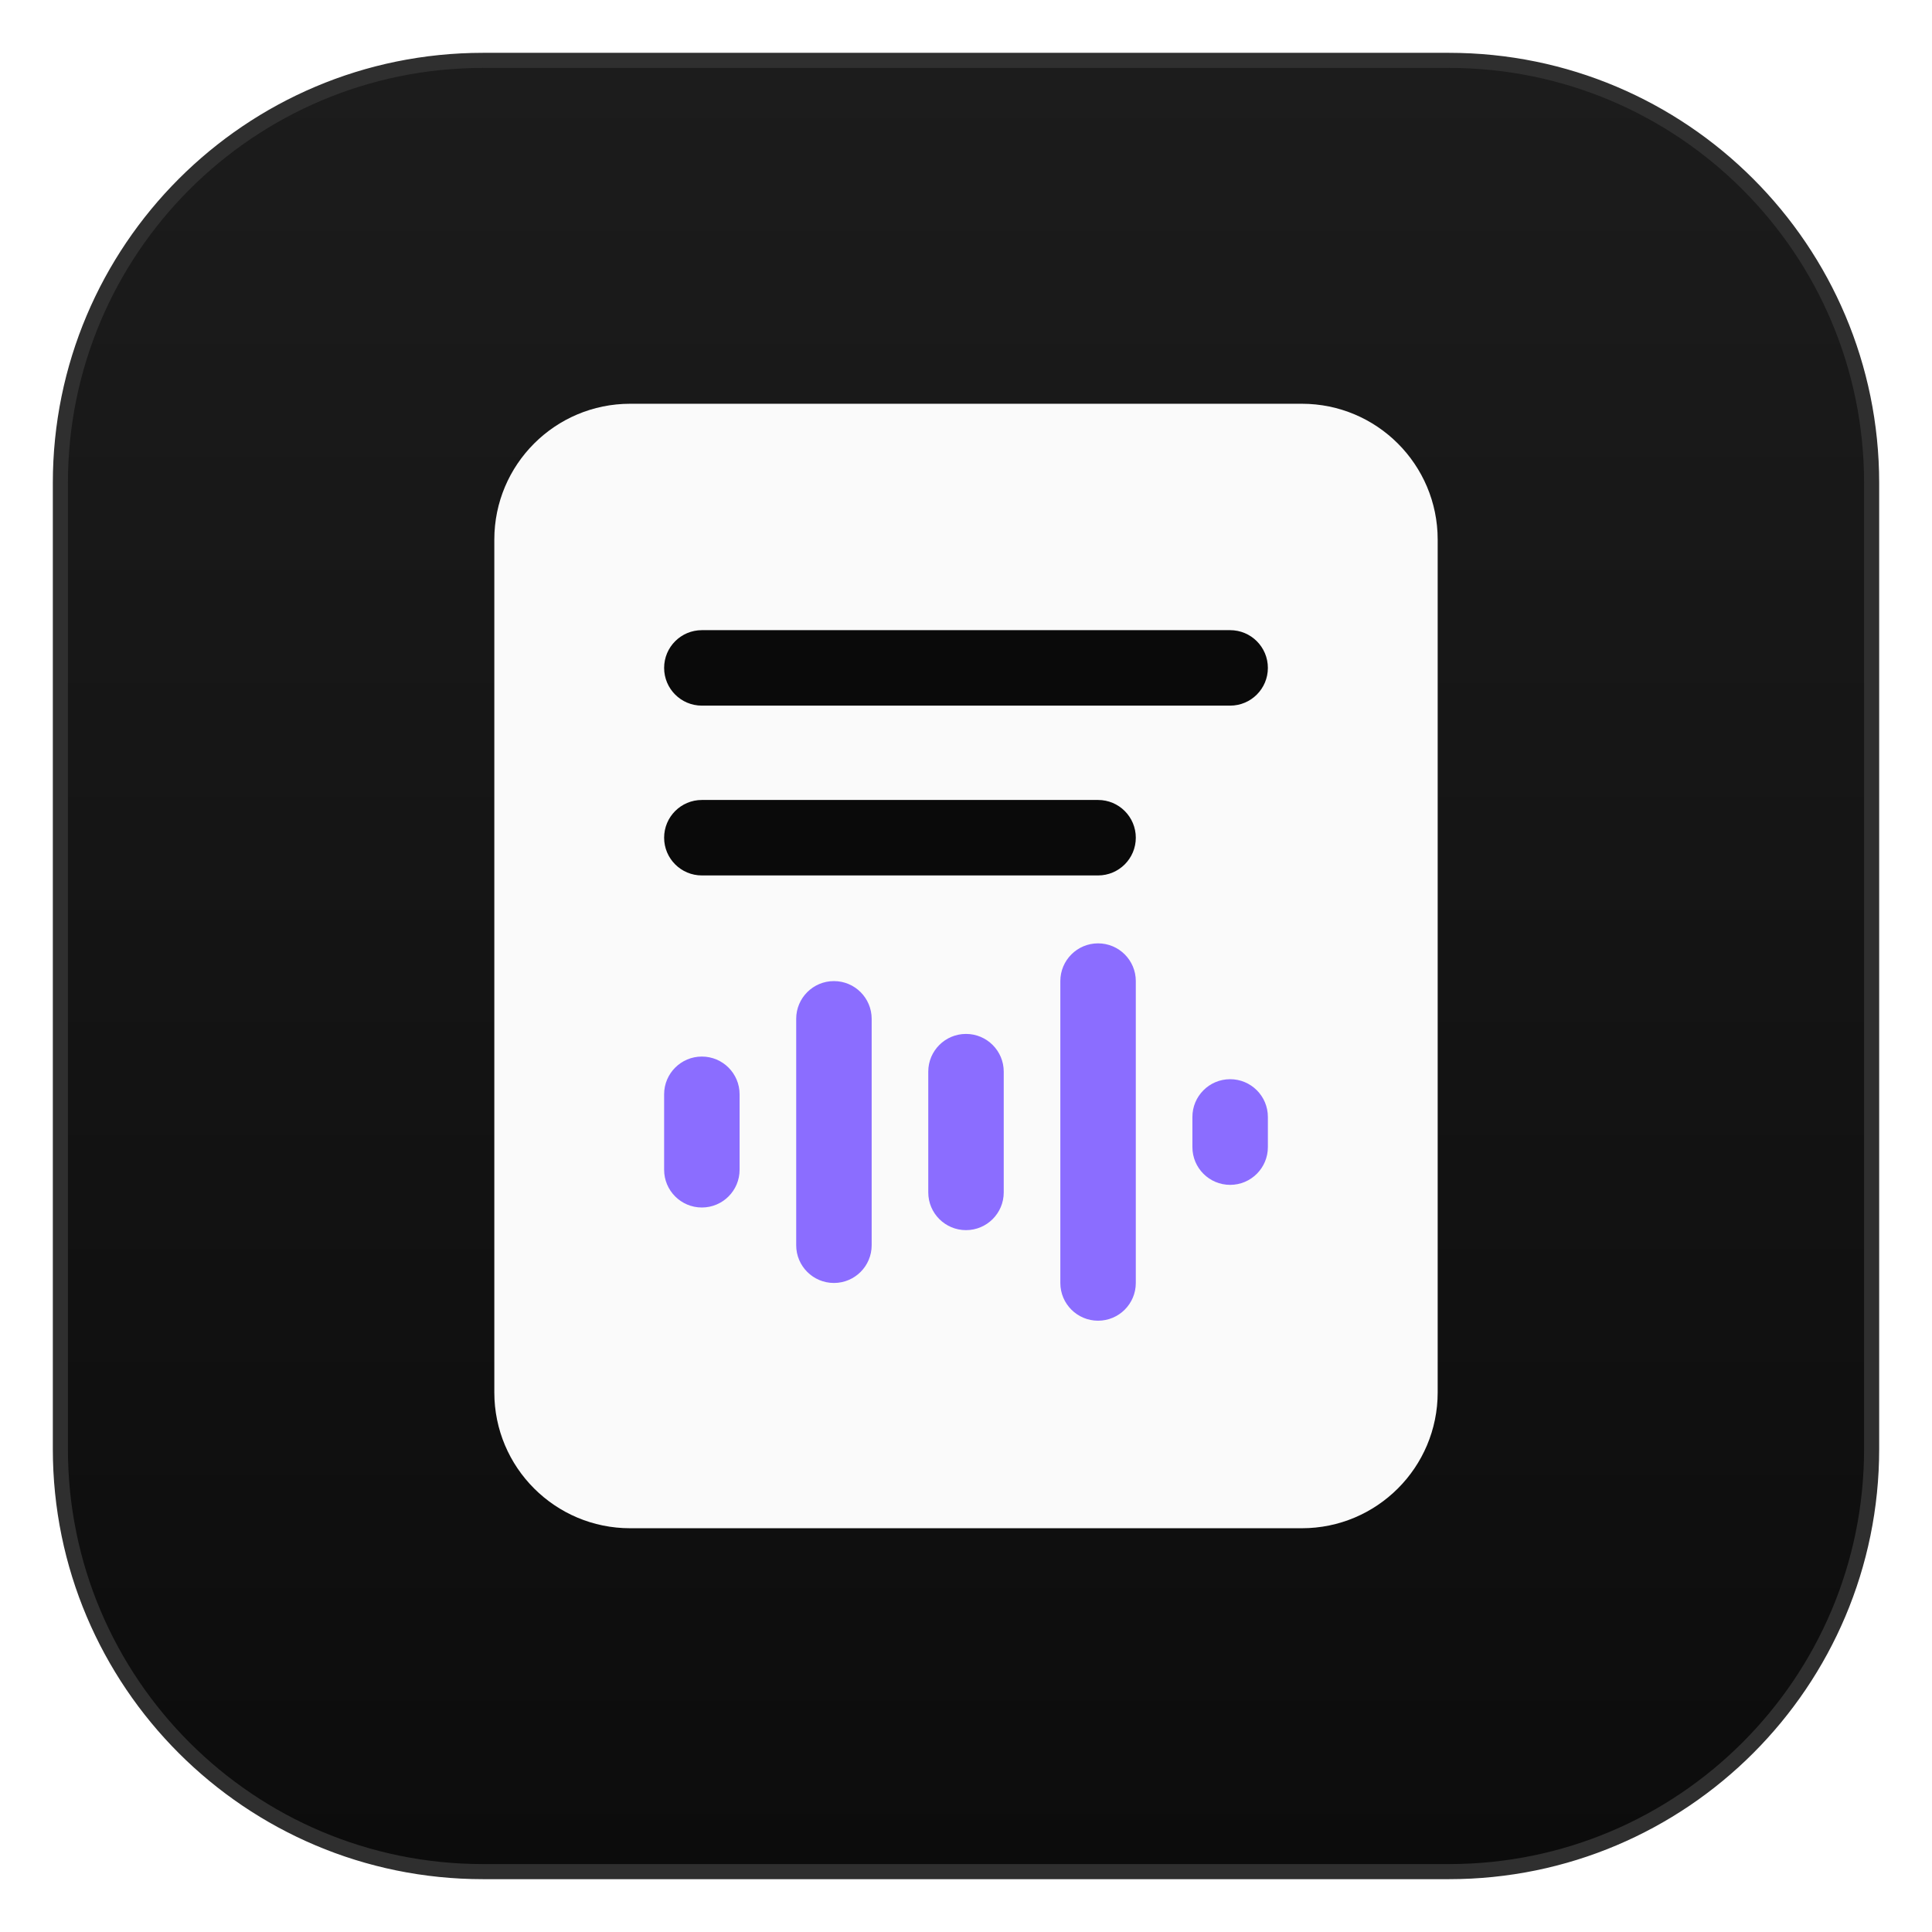
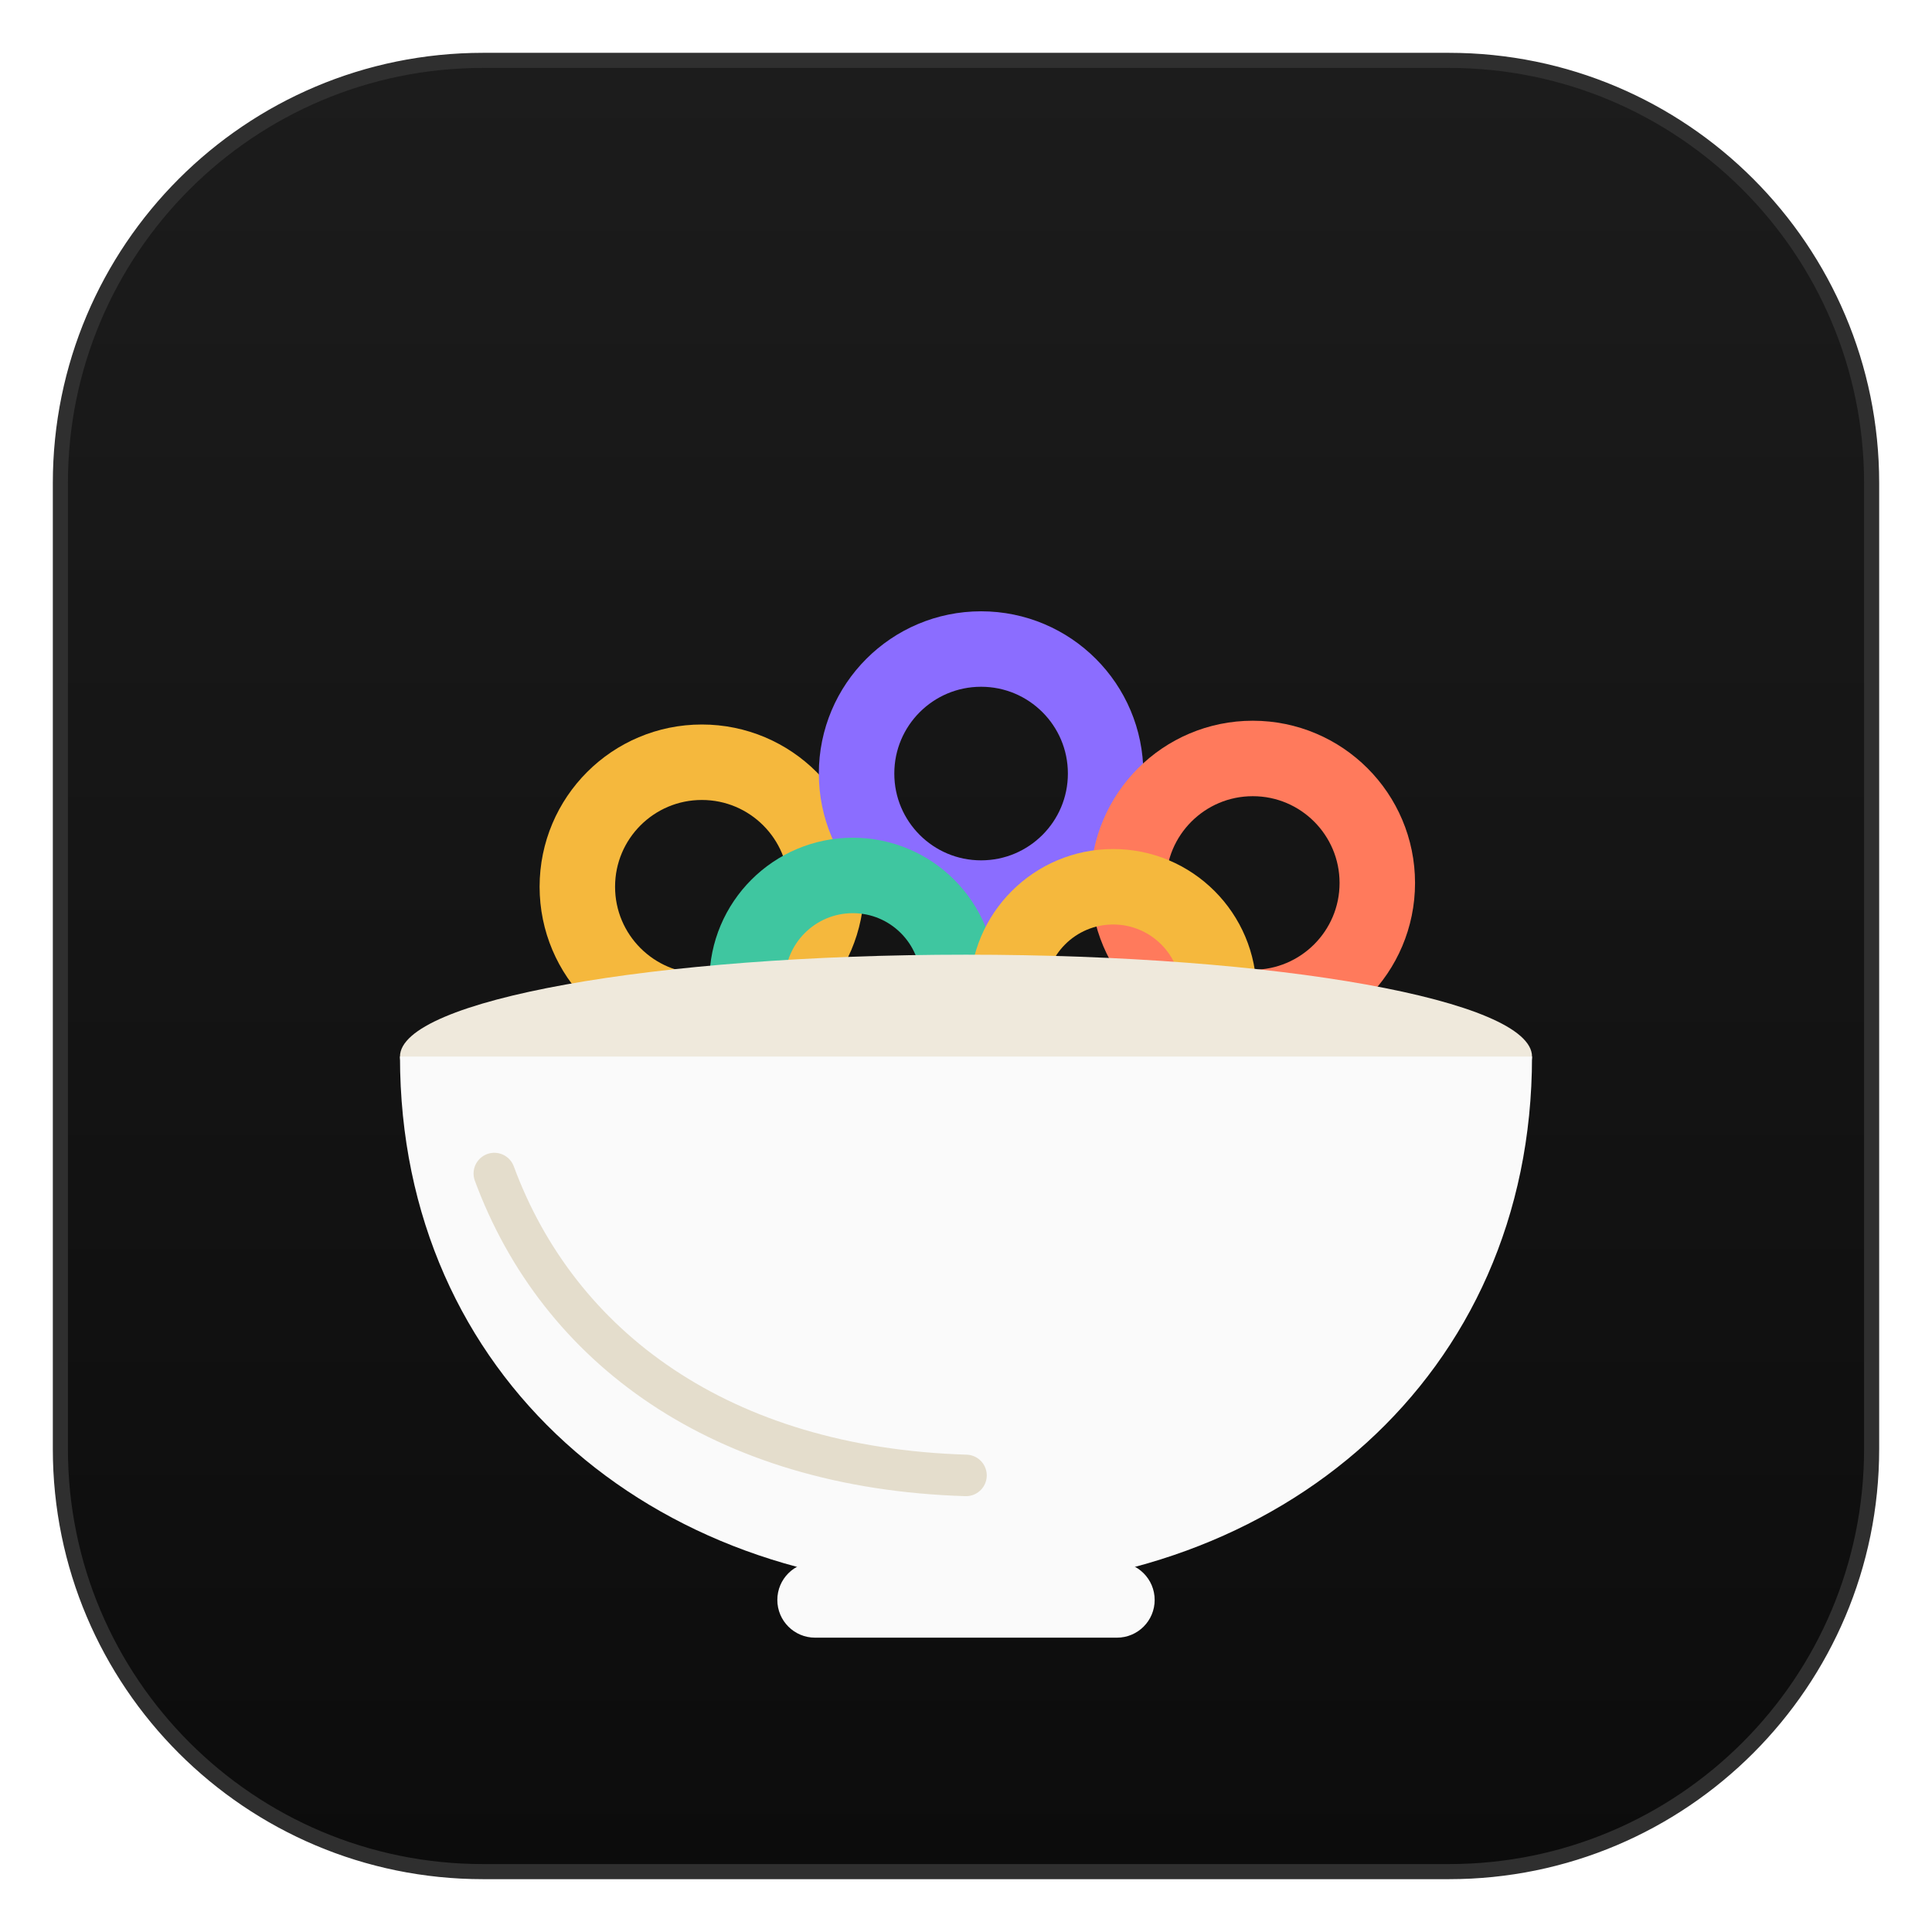
<svg xmlns="http://www.w3.org/2000/svg" width="1024" height="1024" viewBox="0 0 1024 1024">
  <defs>
    <linearGradient id="bg" x1="0" y1="0" x2="0" y2="1">
      <stop offset="0" stop-color="#1c1c1c" />
      <stop offset="1" stop-color="#0c0c0c" />
    </linearGradient>
  </defs>
  <rect x="32" y="32" width="960" height="960" rx="224" fill="url(#bg)" stroke="#2f2f2f" stroke-width="8" />
-   <rect x="262" y="214" width="500" height="596" rx="72" fill="#fafafa" />
-   <rect x="352" y="334" width="320" height="40" rx="20" fill="#0a0a0a" />
-   <rect x="352" y="424" width="250" height="40" rx="20" fill="#0a0a0a" />
-   <g fill="#8b6dff">
-     <rect x="352" y="560" width="40" height="80" rx="20" />
-     <rect x="422" y="520" width="40" height="160" rx="20" />
-     <rect x="492" y="548" width="40" height="104" rx="20" />
-     <rect x="562" y="500" width="40" height="200" rx="20" />
-     <rect x="632" y="572" width="40" height="56" rx="20" />
+   <g fill="none" stroke-width="40">
+     <circle cx="372" cy="470" r="66" stroke="#f5b83d" />
+     <circle cx="520" cy="410" r="66" stroke="#8b6dff" />
+     <circle cx="664" cy="468" r="66" stroke="#ff7a5c" />
+     <circle cx="452" cy="520" r="56" stroke="#3fc6a0" />
+     <circle cx="590" cy="526" r="56" stroke="#f5b83d" />
  </g>
+   <ellipse cx="512" cy="560" rx="300" ry="54" fill="#efe9dc" />
+   <path d="M212 560 h600 c0 170 -134 282 -300 282 s-300 -112 -300 -282 z" fill="#fafafa" />
+   <rect x="412" y="828" width="200" height="40" rx="20" fill="#fafafa" />
+   <path d="M262 622 c34 92 120 156 250 160" fill="none" stroke="#e4ddcc" stroke-width="22" stroke-linecap="round" />
</svg>
